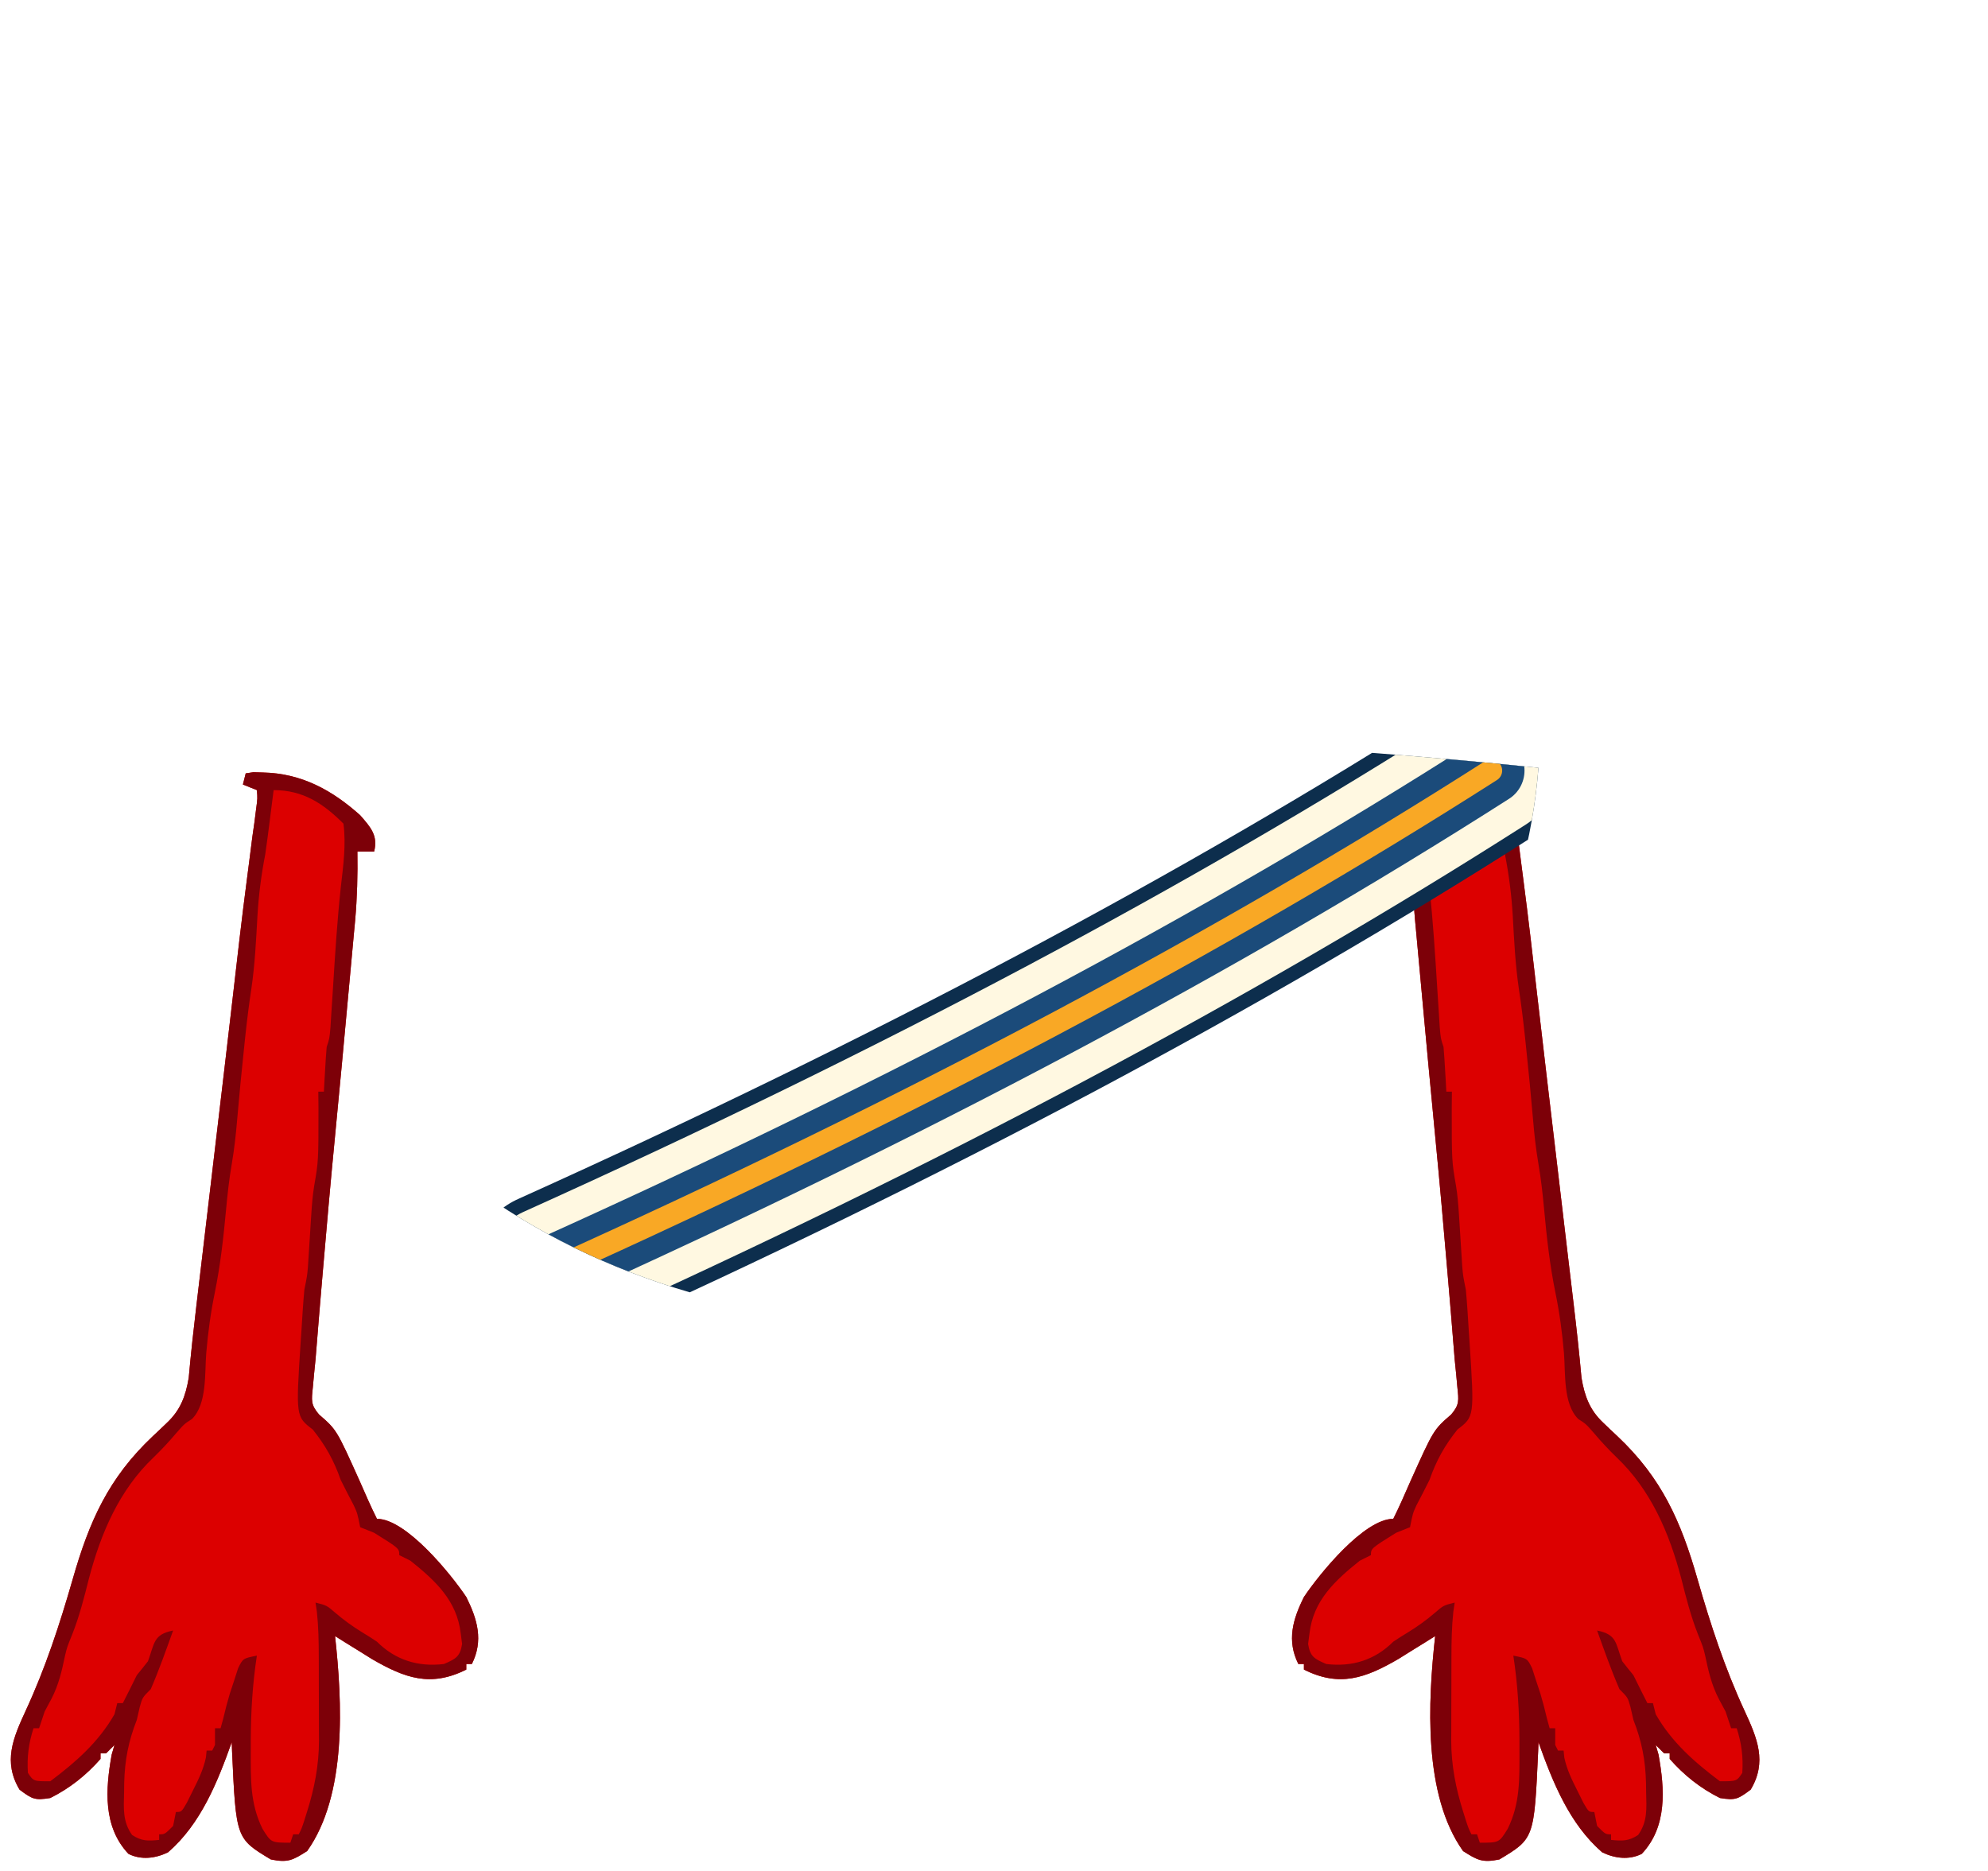
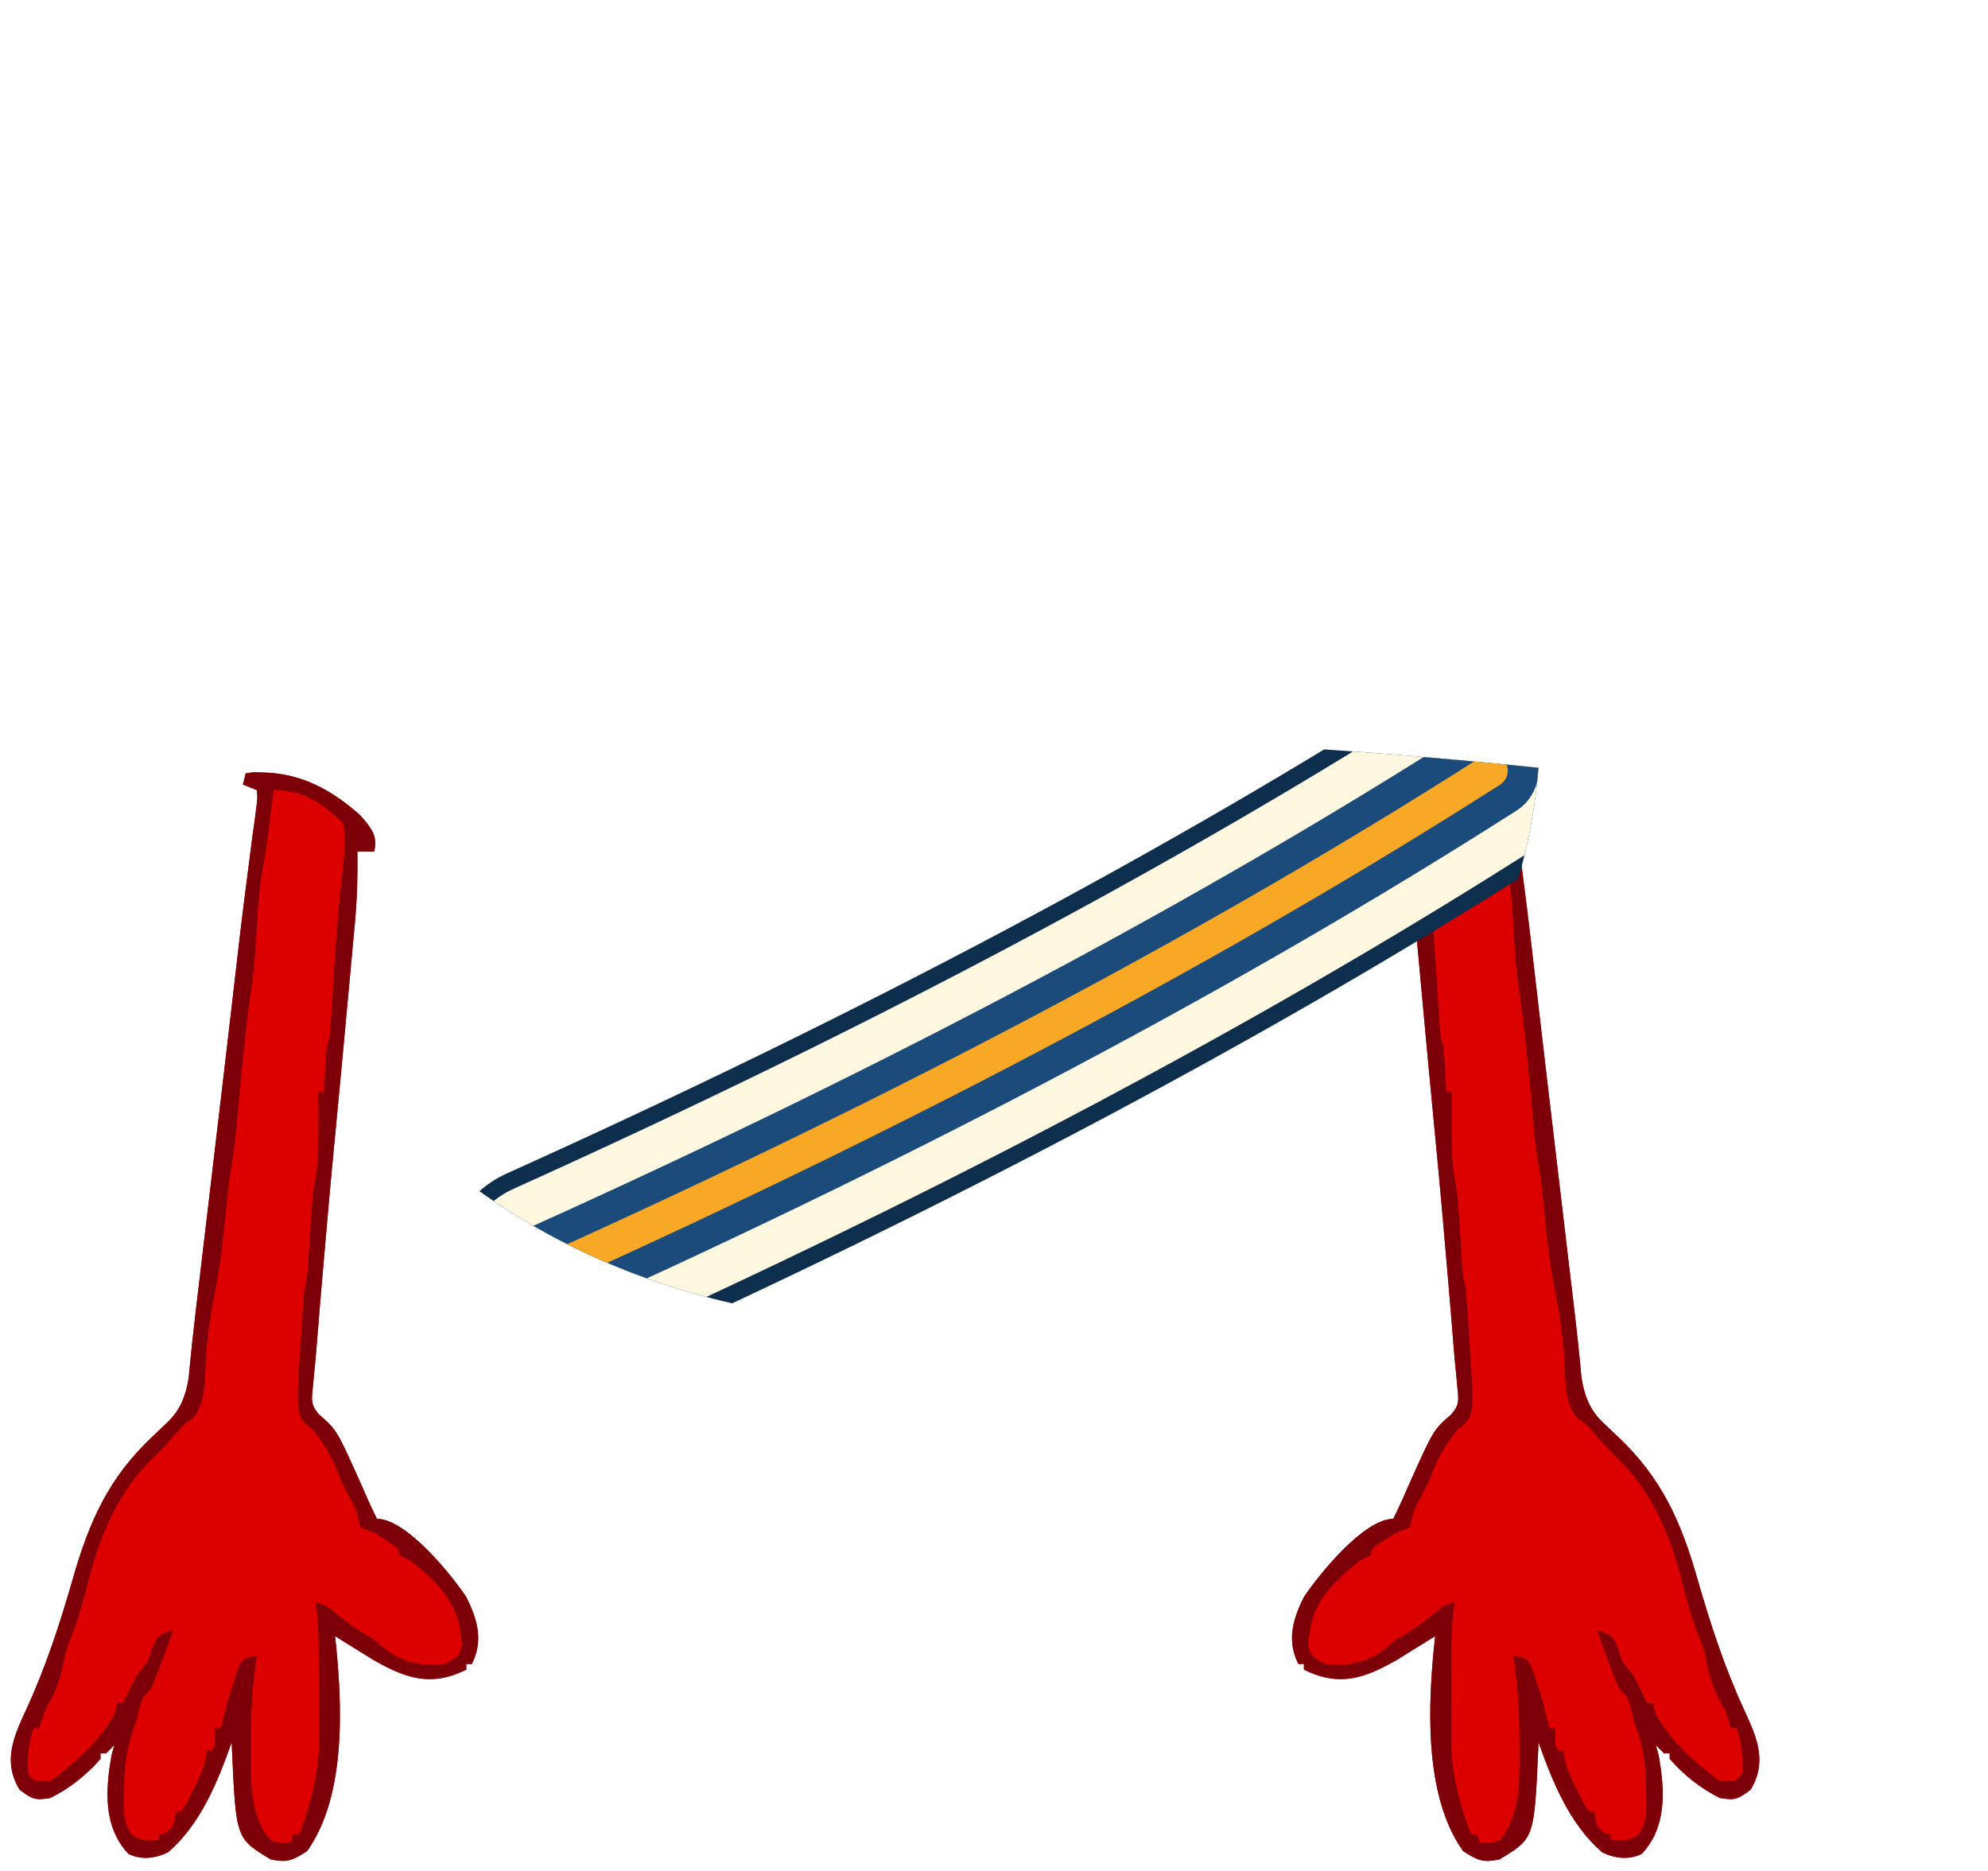
<svg xmlns="http://www.w3.org/2000/svg" viewBox="0 0 712 670">
  <g transform="translate(0,273)">
    <g transform="translate(175,0) scale(-1,1)">
      <path d="M0 0 C1.15 -0.04 2.3 -0.07 3.48 -0.11 C3.94 -0.04 3.94 -0.04 6.25 0.31 C6.41 0.97 6.41 0.97 7.25 4.31 C5.6 4.97 3.95 5.63 2.25 6.31 C2 9.26 2 9.26 2.54 13.21 C2.73 14.74 2.93 16.27 3.13 17.86 C3.38 19.59 3.62 21.33 3.88 23.12 C4.25 26.02 4.62 28.92 4.99 31.82 C5.27 33.98 5.55 36.15 5.83 38.32 C7.69 52.48 9.3 66.67 10.93 80.86 C11.89 89.14 12.86 97.42 13.83 105.7 C14.03 107.38 14.23 109.06 14.43 110.8 C17.04 133.07 19.68 155.34 22.33 177.62 C22.42 178.37 22.42 178.37 22.88 182.21 C23.22 185.11 23.57 188.01 23.91 190.91 C24.94 199.53 25.88 208.15 26.66 216.8 C27.75 223.31 29.61 228.35 34.45 232.9 C35.27 233.68 36.09 234.47 36.93 235.28 C37.78 236.08 38.62 236.87 39.5 237.69 C55.39 252.67 62.28 268.15 68.25 289.06 C72.89 305.2 78 320.81 85.06 336.06 C89.58 345.84 93.22 354.36 87.25 364.31 C82.67 367.74 81.77 368.19 76.25 367.31 C69.24 363.81 63.44 359.19 58.25 353.31 C58.25 352.65 58.25 351.99 58.25 351.31 C57.59 351.31 56.93 351.31 56.25 351.31 C55.26 350.32 54.27 349.33 53.25 348.31 C53.58 349.45 53.91 350.58 54.25 351.75 C56.48 364.16 57.42 377.55 48.25 387.31 C43.67 389.6 38.51 388.93 34.06 386.75 C22.32 376.58 16.36 361.64 11.25 347.31 C11.21 348.38 11.18 349.44 11.14 350.54 C9.72 381.83 9.72 381.83 -2.75 389.31 C-8.86 390.54 -10.57 389.6 -15.75 386.31 C-30.1 366.14 -28.33 332.73 -25.75 309.31 C-26.94 310.06 -28.14 310.81 -29.37 311.58 C-30.96 312.56 -32.55 313.55 -34.19 314.56 C-35.75 315.54 -37.32 316.51 -38.93 317.52 C-50.77 324.39 -59.98 327.7 -72.75 321.31 C-72.75 320.65 -72.75 319.99 -72.75 319.31 C-73.41 319.31 -74.07 319.31 -74.75 319.31 C-78.94 310.94 -76.77 303.36 -72.75 295.31 C-67.26 287.1 -51.21 267.31 -40.75 267.31 C-38.52 262.86 -36.56 258.31 -34.56 253.75 C-26.31 235.4 -26.31 235.4 -20.04 229.97 C-16.99 226.43 -17.32 224.84 -17.79 220.25 C-17.86 219.49 -17.86 219.49 -18.21 215.66 C-18.39 213.89 -18.57 212.13 -18.75 210.31 C-18.92 208.23 -19.09 206.15 -19.26 204.07 C-19.83 196.84 -20.44 189.61 -21.06 182.38 C-21.12 181.72 -21.12 181.72 -21.4 178.41 C-22.75 162.54 -24.15 146.67 -25.69 130.81 C-27.37 113.42 -29 96.02 -30.58 78.62 C-30.86 75.61 -31.14 72.6 -31.41 69.6 C-31.81 65.35 -32.19 61.11 -32.58 56.86 C-32.7 55.6 -32.82 54.34 -32.94 53.04 C-33.67 44.78 -33.88 36.61 -33.75 28.31 C-35.73 28.31 -37.71 28.31 -39.75 28.31 C-41.2 22.5 -38.45 19.57 -34.75 15.31 C-24.71 6.31 -13.7 0.29 0 0 Z " fill="#DC0000" transform="translate(80.75,3.6875)" />
      <path d="M0 0 C1.15 -0.04 2.3 -0.07 3.48 -0.11 C3.94 -0.04 3.94 -0.04 6.25 0.31 C6.41 0.97 6.41 0.97 7.25 4.31 C5.6 4.97 3.95 5.63 2.25 6.31 C2 9.26 2 9.26 2.54 13.21 C2.73 14.74 2.93 16.27 3.13 17.86 C3.38 19.59 3.62 21.33 3.88 23.12 C4.25 26.02 4.62 28.92 4.99 31.82 C5.27 33.98 5.55 36.15 5.83 38.32 C7.69 52.48 9.3 66.67 10.93 80.86 C11.89 89.14 12.86 97.42 13.83 105.7 C14.03 107.38 14.23 109.06 14.43 110.8 C17.04 133.07 19.68 155.34 22.33 177.62 C22.42 178.37 22.42 178.37 22.88 182.21 C23.22 185.11 23.57 188.01 23.91 190.91 C24.94 199.53 25.88 208.15 26.66 216.8 C27.75 223.31 29.61 228.35 34.45 232.9 C35.27 233.68 36.09 234.47 36.93 235.28 C37.78 236.08 38.62 236.87 39.5 237.69 C55.39 252.67 62.28 268.15 68.25 289.06 C72.89 305.2 78 320.81 85.06 336.06 C89.58 345.84 93.22 354.36 87.25 364.31 C82.67 367.74 81.77 368.19 76.25 367.31 C69.24 363.81 63.44 359.19 58.25 353.31 C58.25 352.65 58.25 351.99 58.25 351.31 C57.59 351.31 56.93 351.31 56.25 351.31 C55.26 350.32 54.27 349.33 53.25 348.31 C53.58 349.45 53.91 350.58 54.25 351.75 C56.48 364.16 57.42 377.55 48.25 387.31 C43.67 389.6 38.51 388.93 34.06 386.75 C22.32 376.58 16.36 361.64 11.25 347.31 C11.21 348.38 11.18 349.44 11.14 350.54 C9.72 381.83 9.72 381.83 -2.75 389.31 C-8.86 390.54 -10.57 389.6 -15.75 386.31 C-30.1 366.14 -28.33 332.73 -25.75 309.31 C-26.94 310.06 -28.14 310.81 -29.37 311.58 C-30.96 312.56 -32.55 313.55 -34.19 314.56 C-35.75 315.54 -37.32 316.51 -38.93 317.52 C-50.77 324.39 -59.98 327.7 -72.75 321.31 C-72.75 320.65 -72.75 319.99 -72.75 319.31 C-73.41 319.31 -74.07 319.31 -74.75 319.31 C-78.94 310.94 -76.77 303.36 -72.75 295.31 C-67.26 287.1 -51.21 267.31 -40.75 267.31 C-38.52 262.86 -36.56 258.31 -34.56 253.75 C-26.31 235.4 -26.31 235.4 -20.04 229.97 C-16.99 226.43 -17.32 224.84 -17.79 220.25 C-17.86 219.49 -17.86 219.49 -18.21 215.66 C-18.39 213.89 -18.57 212.13 -18.75 210.31 C-18.92 208.23 -19.09 206.15 -19.26 204.07 C-19.83 196.84 -20.44 189.61 -21.06 182.38 C-21.12 181.72 -21.12 181.72 -21.4 178.41 C-22.75 162.54 -24.15 146.67 -25.69 130.81 C-27.37 113.42 -29 96.02 -30.58 78.62 C-30.86 75.61 -31.14 72.6 -31.41 69.6 C-31.81 65.35 -32.19 61.11 -32.58 56.86 C-32.7 55.6 -32.82 54.34 -32.94 53.04 C-33.67 44.78 -33.88 36.61 -33.75 28.31 C-35.73 28.31 -37.71 28.31 -39.75 28.31 C-41.2 22.5 -38.45 19.57 -34.75 15.31 C-24.71 6.31 -13.7 0.29 0 0 Z M-28.75 18.31 C-29.75 25.74 -28.68 33.47 -27.83 40.88 C-26.52 53 -25.76 65.16 -25 77.33 C-24.81 80.24 -24.62 83.15 -24.43 86.06 C-24.33 87.77 -24.22 89.48 -24.11 91.23 C-23.75 95.31 -23.75 95.31 -22.75 98.31 C-22.52 101.04 -22.34 103.77 -22.19 106.5 C-22.1 107.96 -22.02 109.42 -21.93 110.92 C-21.87 112.04 -21.81 113.16 -21.75 114.31 C-21.09 114.31 -20.43 114.31 -19.75 114.31 C-19.77 116.27 -19.79 118.23 -19.81 120.25 C-19.81 139.19 -19.81 139.19 -18.26 148.13 C-17.73 151.45 -17.46 154.71 -17.25 158.07 C-17.17 159.33 -17.09 160.6 -17 161.9 C-16.83 164.56 -16.67 167.21 -16.5 169.86 C-16.42 171.12 -16.34 172.39 -16.25 173.69 C-16.21 174.27 -16.21 174.27 -16.03 177.18 C-15.75 180.31 -15.75 180.31 -14.75 185.31 C-14.29 190.28 -14 195.27 -13.69 200.25 C-13.6 201.59 -13.51 202.93 -13.41 204.31 C-11.71 230.69 -11.71 230.69 -17.75 235.31 C-22.31 240.99 -25.35 246.43 -27.75 253.31 C-29.27 256.39 -30.84 259.44 -32.45 262.48 C-33.75 265.31 -33.75 265.31 -34.75 270.31 C-36.4 270.97 -38.05 271.63 -39.75 272.31 C-48.75 277.92 -48.75 277.92 -48.75 280.31 C-50.07 280.97 -51.39 281.63 -52.75 282.31 C-61.65 289.43 -69.39 296.58 -70.75 308.31 C-70.91 309.57 -71.08 310.83 -71.25 312.12 C-70.53 316.74 -68.95 317.47 -64.75 319.31 C-55.51 320.42 -47.35 317.91 -40.75 311.31 C-39.01 310.14 -37.23 309.02 -35.44 307.94 C-31.91 305.76 -28.98 303.65 -25.81 300.94 C-22.75 298.31 -22.75 298.31 -18.75 297.31 C-18.91 298.4 -19.07 299.48 -19.24 300.6 C-19.82 305.97 -19.91 311.28 -19.92 316.68 C-19.92 317.75 -19.92 318.83 -19.93 319.94 C-19.93 322.2 -19.94 324.46 -19.94 326.73 C-19.94 330.17 -19.96 333.61 -19.97 337.05 C-19.98 339.26 -19.98 341.47 -19.98 343.68 C-19.99 344.7 -19.99 345.71 -20 346.76 C-19.97 355.67 -18.36 363.85 -15.69 372.31 C-15.35 373.41 -15 374.5 -14.65 375.62 C-13.75 378.31 -13.75 378.31 -12.75 380.31 C-12.09 380.31 -11.43 380.31 -10.75 380.31 C-10.59 380.81 -10.59 380.81 -9.75 383.31 C-2.84 383.31 -2.84 383.31 0.25 378.31 C4.72 369.21 4.44 360.51 4.44 350.56 C4.44 349.87 4.44 349.87 4.44 346.37 C4.39 336.22 3.79 326.36 2.25 316.31 C7.25 317.31 7.25 317.31 8.98 320.85 C9.22 321.59 9.22 321.59 10.44 325.38 C10.93 326.85 11.41 328.33 11.92 329.85 C12.81 332.83 13.6 335.84 14.3 338.87 C14.46 339.44 14.46 339.44 15.25 342.31 C15.91 342.31 16.57 342.31 17.25 342.31 C17.25 344.29 17.25 346.27 17.25 348.31 C17.58 348.97 17.91 349.63 18.25 350.31 C18.91 350.31 19.57 350.31 20.25 350.31 C20.33 351.13 20.42 351.95 20.5 352.79 C21.43 357.17 23.18 360.69 25.19 364.69 C25.9 366.12 26.61 367.55 27.34 369.02 C29.25 372.31 29.25 372.31 31.25 372.31 C31.58 373.96 31.91 375.61 32.25 377.31 C35.25 380.31 35.25 380.31 37.25 380.31 C37.25 380.97 37.25 381.63 37.25 382.31 C41.27 382.71 43.52 382.79 46.95 380.54 C50.37 375.74 49.95 370.98 49.81 365.31 C49.8 364.19 49.79 363.06 49.77 361.91 C49.56 353.7 48.25 346.99 45.25 339.31 C44.9 337.79 44.55 336.26 44.19 334.69 C43.25 331.31 43.25 331.31 40.25 328.31 C37.28 321.43 34.78 314.37 32.25 307.31 C39.37 308.74 38.85 311.81 41.25 318.31 C42.56 320 43.89 321.67 45.25 323.31 C46.12 325.07 46.98 326.82 47.88 328.62 C48.27 329.4 48.27 329.4 50.25 333.31 C50.91 333.31 51.57 333.31 52.25 333.31 C52.58 334.63 52.91 335.95 53.25 337.31 C58.95 347.29 67.11 354.46 76.25 361.31 C82.25 361.31 82.25 361.31 84.25 358.31 C84.63 352.64 83.99 347.73 82.25 342.31 C81.59 342.31 80.93 342.31 80.25 342.31 C79.57 340.32 78.91 338.32 78.25 336.31 C77.85 335.56 77.85 335.56 75.81 331.75 C73.25 326.77 72.12 321.9 70.99 316.45 C70.25 313.31 70.25 313.31 68.38 308.69 C65.79 302.15 64.12 295.52 62.4 288.7 C58.16 272.51 51.54 256.98 39.25 245.31 C36.42 242.55 33.8 239.78 31.25 236.75 C28.25 233.31 28.25 233.31 25.5 231.56 C20.03 226.09 20.98 215.2 20.38 207.94 C19.75 200.58 18.8 193.48 17.31 186.25 C15.31 176.41 14.21 166.6 13.29 156.61 C12.77 151.05 12.18 145.57 11.22 140.07 C10.33 134.8 9.75 129.63 9.31 124.31 C8.55 115.47 7.69 106.64 6.75 97.81 C6.63 96.68 6.51 95.55 6.39 94.38 C5.78 88.71 5.08 83.06 4.22 77.42 C2.95 68.73 2.52 60.02 2.04 51.26 C1.59 43.79 0.68 36.67 -0.75 29.31 C-1.35 25.26 -1.86 21.19 -2.38 17.12 C-2.44 16.6 -2.44 16.6 -2.78 13.95 C-3.11 11.41 -3.43 8.86 -3.75 6.31 C-14.28 6.31 -21.48 11.04 -28.75 18.31 Z " fill="#7D0008" transform="translate(80.75,3.6875)" />
    </g>
    <g transform="translate(459,0)">
      <path d="M0 0 C1.15 -0.04 2.3 -0.07 3.48 -0.11 C3.94 -0.04 3.94 -0.04 6.25 0.31 C6.41 0.97 6.41 0.97 7.25 4.31 C5.6 4.97 3.95 5.63 2.25 6.31 C2 9.26 2 9.26 2.54 13.21 C2.73 14.74 2.93 16.27 3.13 17.86 C3.38 19.59 3.62 21.33 3.88 23.12 C4.25 26.02 4.62 28.92 4.99 31.82 C5.27 33.98 5.55 36.15 5.83 38.32 C7.69 52.48 9.3 66.67 10.93 80.86 C11.89 89.14 12.86 97.42 13.83 105.7 C14.03 107.38 14.23 109.06 14.43 110.8 C17.04 133.07 19.68 155.34 22.33 177.62 C22.42 178.37 22.42 178.37 22.88 182.21 C23.22 185.11 23.57 188.01 23.91 190.91 C24.94 199.53 25.88 208.15 26.66 216.8 C27.75 223.31 29.61 228.35 34.45 232.9 C35.27 233.68 36.09 234.47 36.93 235.28 C37.78 236.08 38.62 236.87 39.5 237.69 C55.39 252.67 62.28 268.15 68.25 289.06 C72.89 305.2 78 320.81 85.06 336.06 C89.58 345.84 93.22 354.36 87.25 364.31 C82.67 367.74 81.77 368.19 76.25 367.31 C69.24 363.81 63.44 359.19 58.25 353.31 C58.25 352.65 58.25 351.99 58.25 351.31 C57.59 351.31 56.93 351.31 56.25 351.31 C55.26 350.32 54.27 349.33 53.25 348.31 C53.58 349.45 53.91 350.58 54.25 351.75 C56.48 364.16 57.42 377.55 48.25 387.31 C43.67 389.6 38.51 388.93 34.06 386.75 C22.32 376.58 16.36 361.64 11.25 347.31 C11.21 348.38 11.18 349.44 11.14 350.54 C9.72 381.83 9.72 381.83 -2.75 389.31 C-8.86 390.54 -10.57 389.6 -15.75 386.31 C-30.1 366.14 -28.33 332.73 -25.75 309.31 C-26.94 310.06 -28.14 310.81 -29.37 311.58 C-30.96 312.56 -32.55 313.55 -34.19 314.56 C-35.75 315.54 -37.32 316.51 -38.93 317.52 C-50.77 324.39 -59.98 327.7 -72.75 321.31 C-72.75 320.65 -72.75 319.99 -72.75 319.31 C-73.41 319.31 -74.07 319.31 -74.75 319.31 C-78.94 310.94 -76.77 303.36 -72.75 295.31 C-67.26 287.1 -51.21 267.31 -40.75 267.31 C-38.52 262.86 -36.56 258.31 -34.56 253.75 C-26.31 235.4 -26.31 235.4 -20.04 229.97 C-16.99 226.43 -17.32 224.84 -17.79 220.25 C-17.86 219.49 -17.86 219.49 -18.21 215.66 C-18.39 213.89 -18.57 212.13 -18.75 210.31 C-18.92 208.23 -19.09 206.15 -19.26 204.07 C-19.83 196.84 -20.44 189.61 -21.06 182.38 C-21.12 181.72 -21.12 181.72 -21.4 178.41 C-22.75 162.54 -24.15 146.67 -25.69 130.81 C-27.37 113.42 -29 96.02 -30.58 78.62 C-30.86 75.61 -31.14 72.6 -31.41 69.6 C-31.81 65.35 -32.19 61.11 -32.58 56.86 C-32.7 55.6 -32.82 54.34 -32.94 53.04 C-33.67 44.78 -33.88 36.61 -33.75 28.31 C-35.73 28.31 -37.71 28.31 -39.75 28.31 C-41.2 22.5 -38.45 19.57 -34.75 15.31 C-24.71 6.31 -13.7 0.29 0 0 Z " fill="#DC0000" transform="translate(80.75,3.6875)" />
      <path d="M0 0 C1.15 -0.04 2.3 -0.07 3.48 -0.11 C3.94 -0.04 3.94 -0.04 6.25 0.31 C6.41 0.97 6.41 0.97 7.25 4.31 C5.6 4.97 3.95 5.63 2.25 6.31 C2 9.26 2 9.26 2.54 13.21 C2.73 14.74 2.93 16.27 3.13 17.86 C3.38 19.59 3.62 21.33 3.88 23.12 C4.25 26.02 4.62 28.92 4.99 31.82 C5.27 33.98 5.55 36.15 5.83 38.32 C7.69 52.48 9.3 66.67 10.93 80.86 C11.89 89.14 12.86 97.42 13.83 105.7 C14.03 107.38 14.23 109.06 14.43 110.8 C17.04 133.07 19.68 155.34 22.33 177.62 C22.42 178.37 22.42 178.37 22.88 182.21 C23.22 185.11 23.57 188.01 23.91 190.91 C24.94 199.53 25.88 208.15 26.66 216.8 C27.75 223.31 29.61 228.35 34.45 232.9 C35.27 233.68 36.09 234.47 36.93 235.28 C37.78 236.08 38.62 236.87 39.5 237.69 C55.39 252.67 62.28 268.15 68.25 289.06 C72.89 305.2 78 320.81 85.06 336.06 C89.58 345.84 93.22 354.36 87.25 364.31 C82.67 367.74 81.77 368.19 76.25 367.31 C69.24 363.81 63.44 359.19 58.25 353.31 C58.25 352.65 58.25 351.99 58.25 351.31 C57.59 351.31 56.93 351.31 56.25 351.31 C55.26 350.32 54.27 349.33 53.25 348.31 C53.58 349.45 53.91 350.58 54.25 351.75 C56.48 364.16 57.42 377.55 48.25 387.31 C43.67 389.6 38.51 388.93 34.06 386.75 C22.32 376.58 16.36 361.64 11.25 347.31 C11.21 348.38 11.18 349.44 11.14 350.54 C9.72 381.83 9.72 381.83 -2.75 389.31 C-8.86 390.54 -10.57 389.6 -15.75 386.31 C-30.1 366.14 -28.33 332.73 -25.75 309.31 C-26.94 310.06 -28.14 310.81 -29.37 311.58 C-30.96 312.56 -32.55 313.55 -34.19 314.56 C-35.75 315.54 -37.32 316.51 -38.93 317.52 C-50.77 324.39 -59.98 327.7 -72.75 321.31 C-72.75 320.65 -72.75 319.99 -72.75 319.31 C-73.41 319.31 -74.07 319.31 -74.75 319.31 C-78.94 310.94 -76.77 303.36 -72.75 295.31 C-67.26 287.1 -51.21 267.31 -40.75 267.31 C-38.52 262.86 -36.56 258.31 -34.56 253.75 C-26.31 235.4 -26.31 235.4 -20.04 229.97 C-16.99 226.43 -17.32 224.84 -17.79 220.25 C-17.86 219.49 -17.86 219.49 -18.21 215.66 C-18.39 213.89 -18.57 212.13 -18.75 210.31 C-18.92 208.23 -19.09 206.15 -19.26 204.07 C-19.83 196.84 -20.44 189.61 -21.06 182.38 C-21.12 181.72 -21.12 181.72 -21.4 178.41 C-22.75 162.54 -24.15 146.67 -25.69 130.81 C-27.37 113.42 -29 96.02 -30.58 78.62 C-30.86 75.61 -31.14 72.6 -31.41 69.6 C-31.81 65.35 -32.19 61.11 -32.58 56.86 C-32.7 55.6 -32.82 54.34 -32.94 53.04 C-33.67 44.78 -33.88 36.61 -33.75 28.31 C-35.73 28.31 -37.71 28.31 -39.75 28.31 C-41.2 22.5 -38.45 19.57 -34.75 15.31 C-24.71 6.31 -13.7 0.29 0 0 Z M-28.75 18.31 C-29.75 25.74 -28.68 33.47 -27.83 40.88 C-26.52 53 -25.76 65.16 -25 77.33 C-24.81 80.24 -24.62 83.15 -24.43 86.06 C-24.33 87.77 -24.22 89.48 -24.11 91.23 C-23.75 95.31 -23.75 95.31 -22.75 98.31 C-22.52 101.04 -22.34 103.77 -22.19 106.5 C-22.1 107.96 -22.02 109.42 -21.93 110.92 C-21.87 112.04 -21.81 113.16 -21.75 114.31 C-21.09 114.31 -20.43 114.31 -19.75 114.31 C-19.77 116.27 -19.79 118.23 -19.81 120.25 C-19.81 139.19 -19.81 139.19 -18.26 148.13 C-17.73 151.45 -17.46 154.71 -17.25 158.07 C-17.17 159.33 -17.09 160.6 -17 161.9 C-16.83 164.56 -16.67 167.21 -16.5 169.86 C-16.42 171.12 -16.34 172.39 -16.25 173.69 C-16.21 174.27 -16.21 174.27 -16.03 177.18 C-15.75 180.31 -15.75 180.31 -14.75 185.31 C-14.29 190.28 -14 195.27 -13.69 200.25 C-13.6 201.59 -13.51 202.93 -13.41 204.31 C-11.71 230.69 -11.71 230.69 -17.75 235.31 C-22.31 240.99 -25.35 246.43 -27.75 253.31 C-29.27 256.39 -30.84 259.44 -32.45 262.48 C-33.75 265.31 -33.75 265.31 -34.75 270.31 C-36.4 270.97 -38.05 271.63 -39.75 272.31 C-48.75 277.92 -48.75 277.92 -48.75 280.31 C-50.07 280.97 -51.39 281.63 -52.75 282.31 C-61.65 289.43 -69.39 296.58 -70.75 308.31 C-70.91 309.57 -71.08 310.83 -71.25 312.12 C-70.53 316.74 -68.95 317.47 -64.75 319.31 C-55.51 320.42 -47.35 317.91 -40.75 311.31 C-39.01 310.14 -37.23 309.02 -35.44 307.94 C-31.91 305.76 -28.98 303.65 -25.81 300.94 C-22.75 298.31 -22.75 298.31 -18.75 297.31 C-18.91 298.4 -19.07 299.48 -19.24 300.6 C-19.82 305.97 -19.91 311.28 -19.92 316.68 C-19.92 317.75 -19.92 318.83 -19.93 319.94 C-19.93 322.2 -19.94 324.46 -19.94 326.73 C-19.94 330.17 -19.96 333.61 -19.97 337.05 C-19.98 339.26 -19.98 341.47 -19.98 343.68 C-19.99 344.7 -19.99 345.71 -20 346.76 C-19.97 355.67 -18.36 363.85 -15.69 372.31 C-15.35 373.41 -15 374.5 -14.65 375.62 C-13.75 378.31 -13.75 378.31 -12.75 380.31 C-12.09 380.31 -11.43 380.31 -10.75 380.31 C-10.59 380.81 -10.59 380.81 -9.75 383.31 C-2.84 383.31 -2.84 383.31 0.25 378.31 C4.72 369.21 4.44 360.51 4.44 350.56 C4.44 349.87 4.44 349.87 4.44 346.37 C4.39 336.22 3.79 326.36 2.25 316.31 C7.25 317.31 7.25 317.31 8.98 320.85 C9.22 321.59 9.22 321.59 10.44 325.38 C10.93 326.85 11.41 328.33 11.92 329.85 C12.81 332.83 13.6 335.84 14.3 338.87 C14.46 339.44 14.46 339.44 15.25 342.31 C15.91 342.31 16.57 342.31 17.25 342.31 C17.25 344.29 17.25 346.27 17.25 348.31 C17.58 348.97 17.91 349.63 18.25 350.31 C18.91 350.31 19.57 350.31 20.25 350.31 C20.33 351.13 20.42 351.95 20.5 352.79 C21.43 357.17 23.18 360.69 25.19 364.69 C25.9 366.12 26.61 367.55 27.34 369.02 C29.25 372.31 29.25 372.31 31.25 372.31 C31.58 373.96 31.91 375.61 32.25 377.31 C35.25 380.31 35.25 380.31 37.25 380.31 C37.25 380.97 37.25 381.63 37.25 382.31 C41.27 382.71 43.52 382.79 46.95 380.54 C50.37 375.74 49.95 370.98 49.81 365.31 C49.8 364.19 49.79 363.06 49.77 361.91 C49.56 353.7 48.25 346.99 45.25 339.31 C44.9 337.79 44.55 336.26 44.19 334.69 C43.25 331.31 43.25 331.31 40.25 328.31 C37.28 321.43 34.78 314.37 32.25 307.31 C39.37 308.74 38.85 311.81 41.25 318.31 C42.56 320 43.89 321.67 45.25 323.31 C46.12 325.07 46.98 326.82 47.88 328.62 C48.27 329.4 48.27 329.4 50.25 333.31 C50.91 333.31 51.57 333.31 52.25 333.31 C52.58 334.63 52.91 335.95 53.25 337.31 C58.95 347.29 67.11 354.46 76.25 361.31 C82.25 361.31 82.25 361.31 84.25 358.31 C84.63 352.64 83.99 347.73 82.25 342.31 C81.59 342.31 80.93 342.31 80.25 342.31 C79.57 340.32 78.91 338.32 78.25 336.31 C77.85 335.56 77.85 335.56 75.81 331.75 C73.25 326.77 72.12 321.9 70.99 316.45 C70.25 313.31 70.25 313.31 68.38 308.69 C65.79 302.15 64.12 295.52 62.4 288.7 C58.16 272.51 51.54 256.98 39.25 245.31 C36.42 242.55 33.8 239.78 31.25 236.75 C28.25 233.31 28.25 233.31 25.5 231.56 C20.03 226.09 20.98 215.2 20.38 207.94 C19.75 200.58 18.8 193.48 17.31 186.25 C15.31 176.41 14.21 166.6 13.29 156.61 C12.77 151.05 12.18 145.57 11.22 140.07 C10.33 134.8 9.75 129.63 9.31 124.31 C8.55 115.47 7.69 106.64 6.75 97.81 C6.63 96.68 6.51 95.55 6.39 94.38 C5.78 88.71 5.08 83.06 4.22 77.42 C2.95 68.73 2.52 60.02 2.04 51.26 C1.59 43.79 0.68 36.67 -0.75 29.31 C-1.35 25.26 -1.86 21.19 -2.38 17.12 C-2.44 16.6 -2.44 16.6 -2.78 13.95 C-3.11 11.41 -3.43 8.86 -3.75 6.31 C-14.28 6.31 -21.48 11.04 -28.75 18.31 Z " fill="#7D0008" transform="translate(80.75,3.6875)" />
    </g>
  </g>
  <defs>
    <clipPath id="sash-torso-clip">
      <path d="M81 275 Q318 251 551 275 C543 377 456 469 319 474 C183 470 91 378 81 275 Z" />
    </clipPath>
  </defs>
  <g clip-path="url(#sash-torso-clip)" stroke-linecap="round" stroke-linejoin="round">
-     <path d="M534 276 Q390 368 197 455" fill="none" stroke="#0D2E4D" stroke-width="56" />
-     <path d="M534 276 Q390 368 197 455" fill="none" stroke="#FFF8E1" stroke-width="46" />
-     <path d="M534 276 Q390 368 197 455" fill="none" stroke="#1B4B7A" stroke-width="24" />
-     <path d="M534 276 Q390 368 197 455" fill="none" stroke="#F9A825" stroke-width="8" />
+     <path d="M534 276 Q390 368 197 455" fill="none" stroke="#0D2E4D" stroke-width="76" />
+     <path d="M534 276 Q390 368 197 455" fill="none" stroke="#FFF8E1" stroke-width="64" />
+     <path d="M534 276 Q390 368 197 455" fill="none" stroke="#1B4B7A" stroke-width="34" />
+     <path d="M534 276 Q390 368 197 455" fill="none" stroke="#F9A825" stroke-width="12" />
  </g>
</svg>
